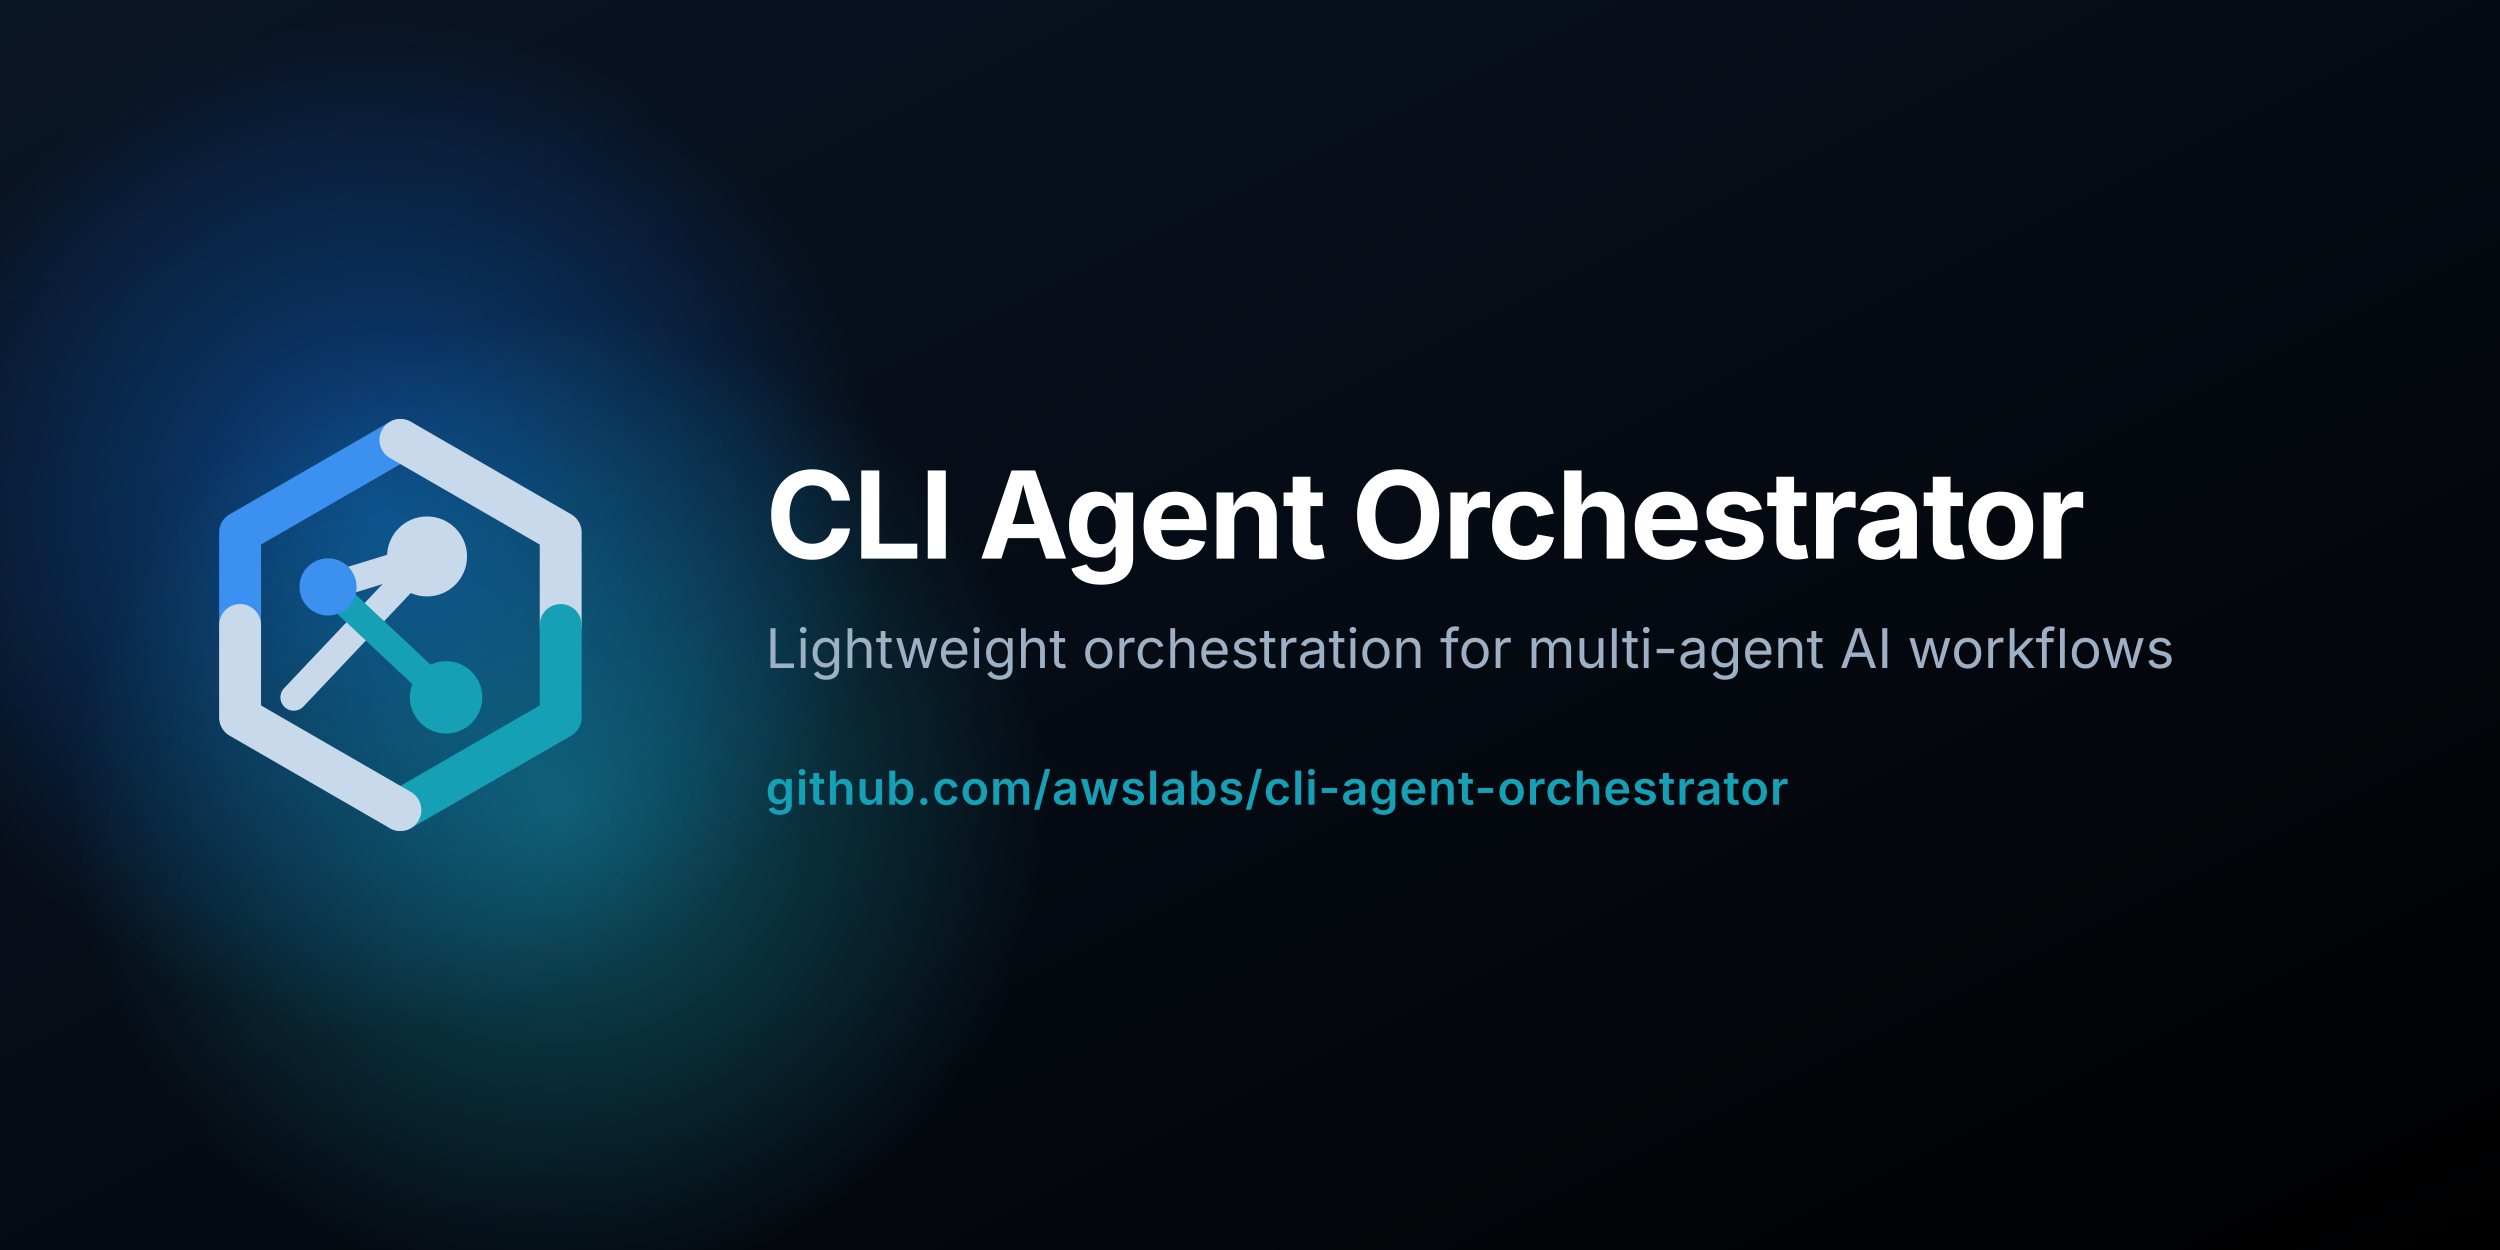
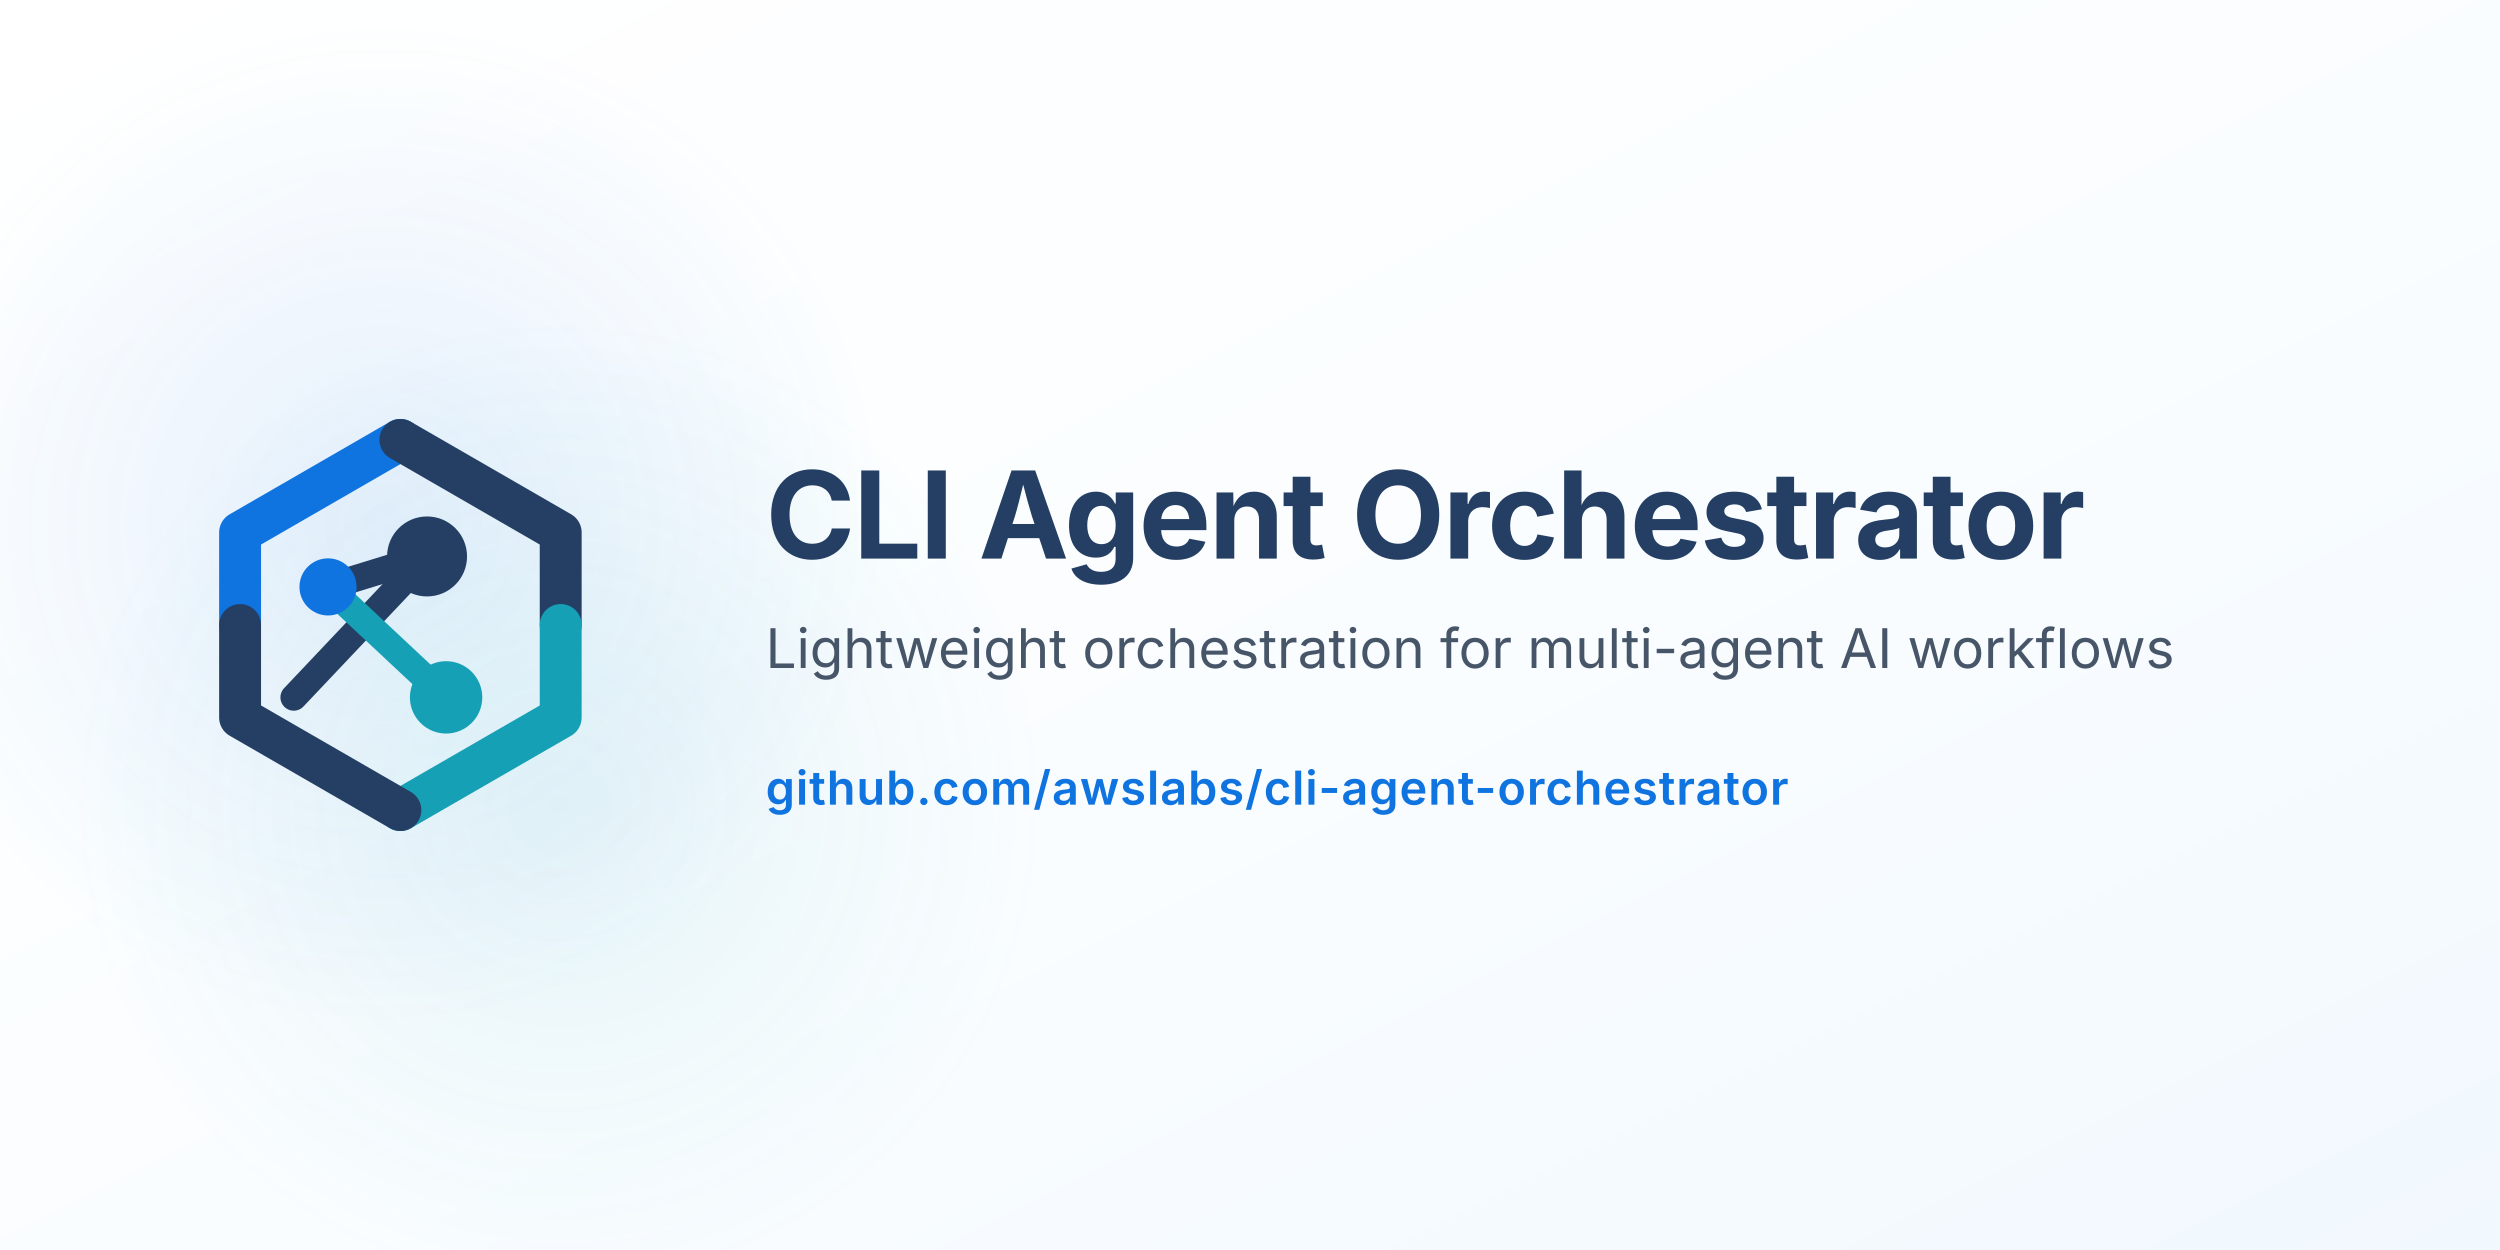
<svg xmlns="http://www.w3.org/2000/svg" width="1280" height="640" viewBox="0 0 1280 640">
  <defs>
    <linearGradient id="bg" x1="0" y1="0" x2="1" y2="1">
-       <stop offset="0" stop-color="#0A1526" />
-       <stop offset="0.55" stop-color="#050A12" />
-       <stop offset="1" stop-color="#000000" />
+       <stop offset="0" stop-color="#FFFFFF" />
+       <stop offset="0.55" stop-color="#FAFDFF" />
+       <stop offset="1" stop-color="#F1F8FE" />
    </linearGradient>
    <radialGradient id="glowBlue" cx="0.5" cy="0.5" r="0.5">
-       <stop offset="0" stop-color="#0F73E0" stop-opacity="0.55" />
+       <stop offset="0" stop-color="#0F73E0" stop-opacity="0.10" />
      <stop offset="1" stop-color="#0F73E0" stop-opacity="0" />
    </radialGradient>
    <radialGradient id="glowTeal" cx="0.5" cy="0.5" r="0.5">
-       <stop offset="0" stop-color="#16A0B5" stop-opacity="0.5" />
+       <stop offset="0" stop-color="#16A0B5" stop-opacity="0.09" />
      <stop offset="1" stop-color="#16A0B5" stop-opacity="0" />
    </radialGradient>
  </defs>
  <rect width="1280" height="640" fill="url(#bg)" />
  <circle cx="196" cy="268" r="260" fill="url(#glowBlue)" />
  <circle cx="286" cy="412" r="250" fill="url(#glowTeal)" />
  <g transform="translate(88 203) scale(1.95)">
    <g fill="none" stroke-width="11" stroke-linecap="round" stroke-linejoin="round">
-       <path stroke="#3B90F0" d="M17.91 60V35.7L60 11.4" />
-       <path stroke="#C9D9EC" d="M60 11.4l42.09 24.3V60" />
+       <path stroke="#0F73E0" d="M17.91 60V35.7L60 11.4" />
+       <path stroke="#243F63" d="M60 11.4l42.09 24.3V60" />
      <path stroke="#16A0B5" d="M102.09 60v24.3L60 108.6" />
-       <path stroke="#C9D9EC" d="M60 108.6L17.91 84.3V60" />
+       <path stroke="#243F63" d="M60 108.6L17.91 84.3V60" />
    </g>
    <g fill="none" stroke-width="7" stroke-linecap="round">
-       <path stroke="#C9D9EC" d="M67 42L32 79" />
+       <path stroke="#243F63" d="M67 42L32 79" />
      <path stroke="#16A0B5" d="M72 79L41 50" />
-       <path stroke="#C9D9EC" d="M41 50l26-8" />
+       <path stroke="#243F63" d="M41 50l26-8" />
    </g>
-     <circle cx="41" cy="50" r="7.5" fill="#3B90F0" />
+     <circle cx="41" cy="50" r="7.5" fill="#0F73E0" />
    <circle cx="72" cy="79" r="9.5" fill="#16A0B5" />
-     <circle cx="67" cy="42" r="10.5" fill="#C9D9EC" />
+     <circle cx="67" cy="42" r="10.5" fill="#243F63" />
  </g>
  <g font-family="Inter, Helvetica Neue, Arial, sans-serif">
-     <text x="392" y="286" fill="#FFFFFF" font-size="62" font-weight="700" letter-spacing="-1">CLI Agent Orchestrator</text>
-     <text x="392" y="342" fill="#9DB0C6" font-size="28" font-weight="400">Lightweight orchestration for multi-agent AI workflows</text>
-     <text x="392" y="412" fill="#16A0B5" font-size="24" font-weight="600" letter-spacing="0.5">github.com/awslabs/cli-agent-orchestrator</text>
+     <text x="392" y="286" fill="#243F63" font-size="62" font-weight="700" letter-spacing="-1">CLI Agent Orchestrator</text>
+     <text x="392" y="342" fill="#475569" font-size="28" font-weight="400">Lightweight orchestration for multi-agent AI workflows</text>
+     <text x="392" y="412" fill="#0F73E0" font-size="24" font-weight="600" letter-spacing="0.5">github.com/awslabs/cli-agent-orchestrator</text>
  </g>
</svg>
